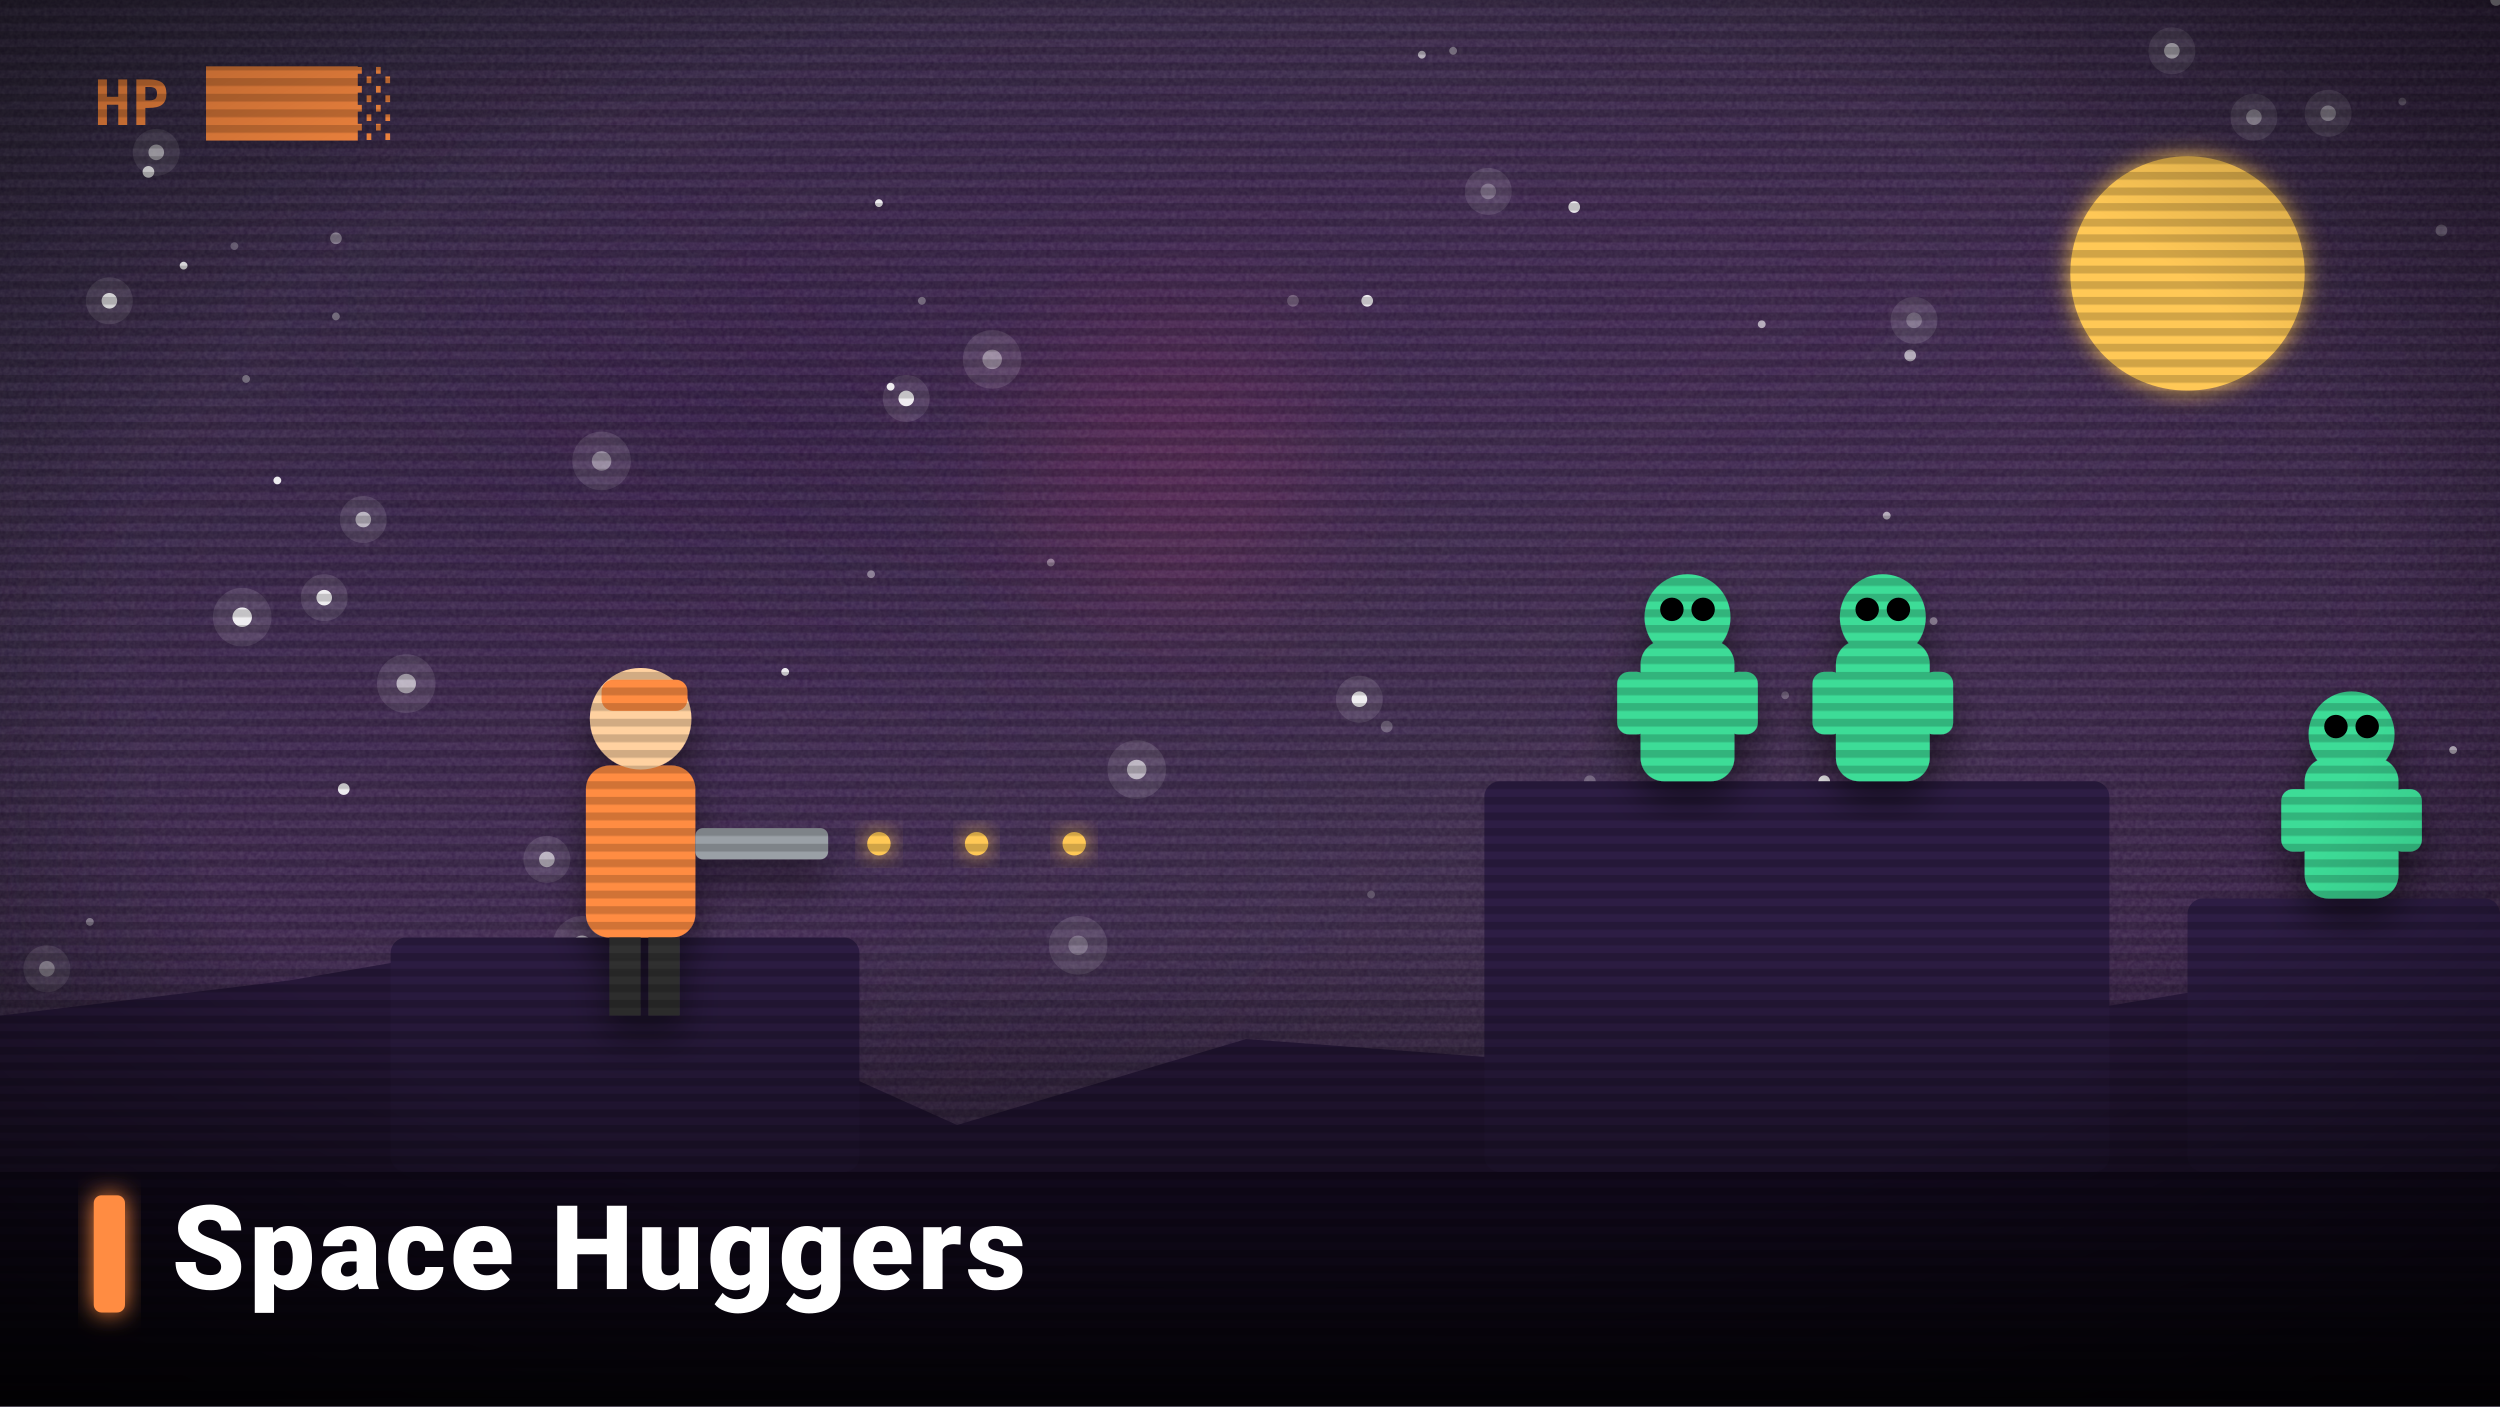
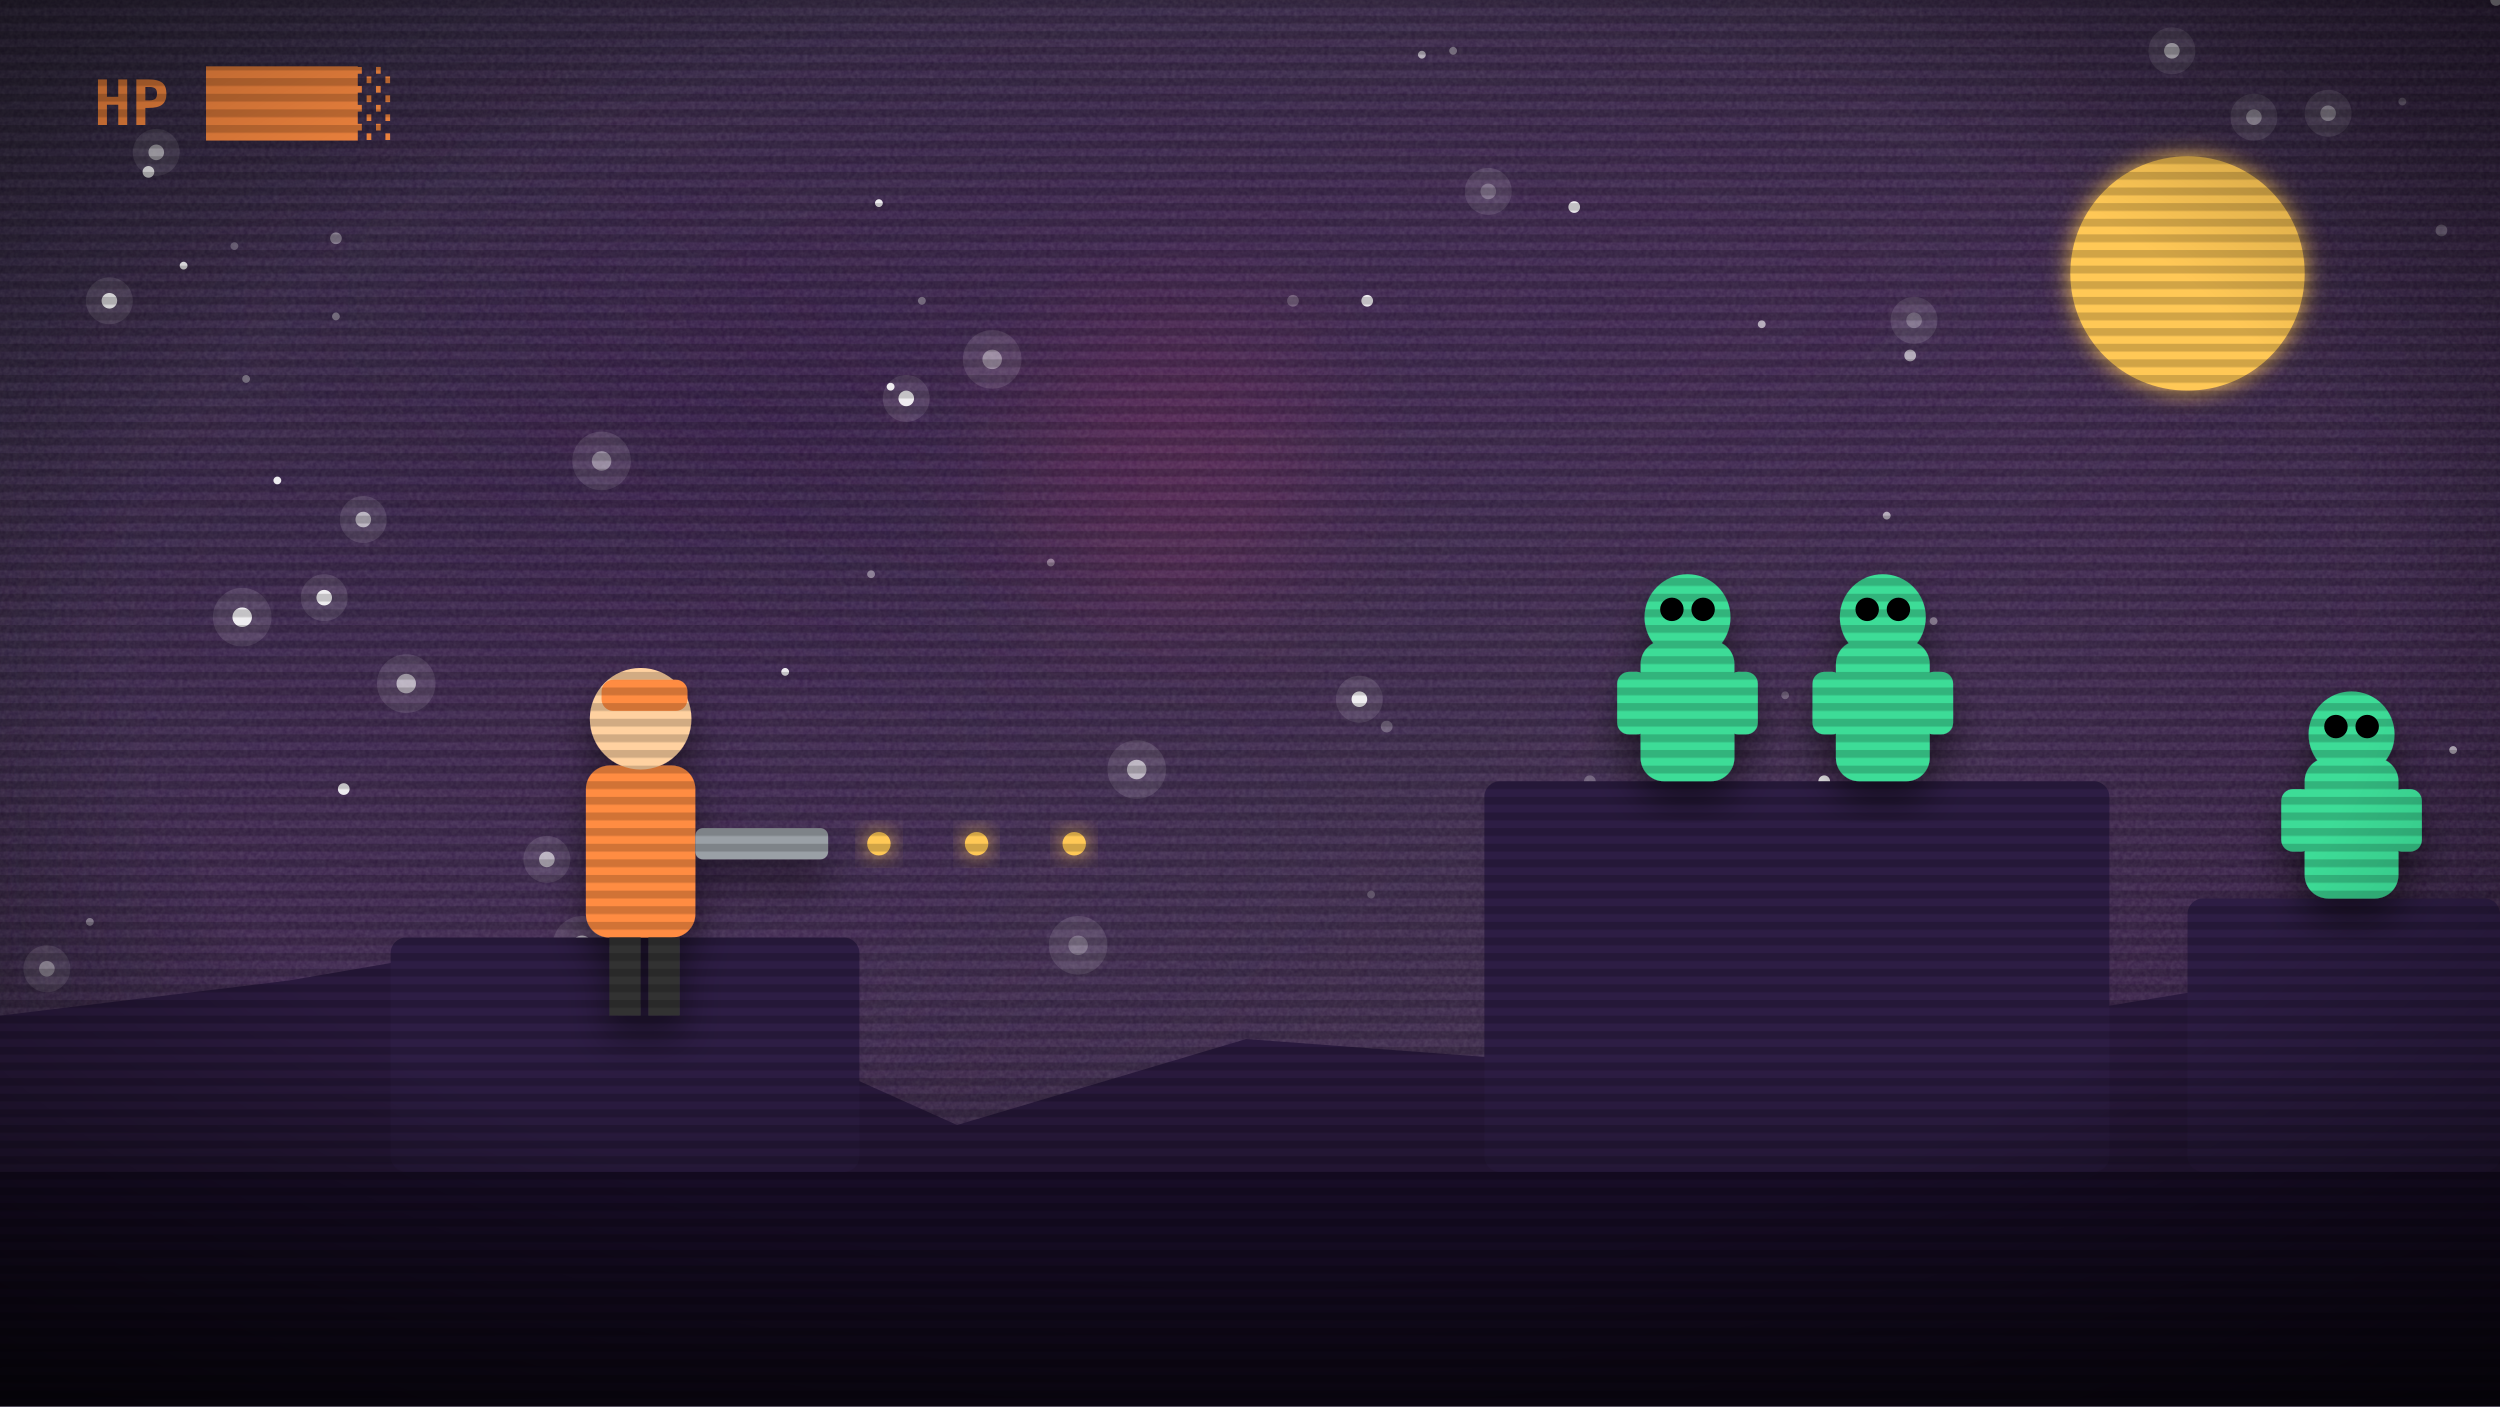
<svg xmlns="http://www.w3.org/2000/svg" viewBox="0 0 640 360" width="640" height="360" role="img" aria-label="Space Huggers">
  <defs>
    <linearGradient id="bg" x1="0" y1="0" x2="1" y2="1">
      <stop offset="0" stop-color="#160a28" />
      <stop offset="1" stop-color="#3a1a4e" />
    </linearGradient>
    <linearGradient id="fade" x1="0" y1="0" x2="0" y2="1">
      <stop offset="0" stop-color="#000" stop-opacity="0" />
      <stop offset="1" stop-color="#000" stop-opacity=".85" />
    </linearGradient>
    <radialGradient id="vig" cx=".5" cy=".45" r=".75">
      <stop offset=".6" stop-color="#000" stop-opacity="0" />
      <stop offset="1" stop-color="#000" stop-opacity=".55" />
    </radialGradient>
    <pattern id="scan" width="4" height="4" patternUnits="userSpaceOnUse">
      <rect width="4" height="2" fill="#000" />
    </pattern>
    <radialGradient id="neb" cx=".3" cy=".3" r=".9">
      <stop offset="0" stop-color="#fff" stop-opacity=".06" />
      <stop offset="1" stop-color="#000" stop-opacity=".35" />
    </radialGradient>
    <linearGradient id="skyg" x1="0" y1="0" x2="0" y2="1">
      <stop offset="0" stop-color="#2f7bd0" />
      <stop offset=".7" stop-color="#9fd8ff" />
      <stop offset="1" stop-color="#d9f0ff" />
    </linearGradient>
    <linearGradient id="stoneg" x1="0" y1="0" x2="0" y2="1">
      <stop offset="0" stop-color="#000" stop-opacity=".2" />
      <stop offset="1" stop-color="#000" stop-opacity=".6" />
    </linearGradient>
    <linearGradient id="arcg" x1="0" y1="0" x2="0" y2="1">
      <stop offset="0" stop-color="#000" stop-opacity="0" />
      <stop offset=".4" stop-color="#000" stop-opacity=".35" />
      <stop offset="1" stop-color="#000" stop-opacity=".7" />
    </linearGradient>
    <filter id="grainf" x="0" y="0" width="100%" height="100%">
      <feTurbulence type="fractalNoise" baseFrequency=".9" numOctaves="2" stitchTiles="stitch" />
      <feColorMatrix values="0 0 0 0 1  0 0 0 0 1  0 0 0 0 1  0 0 0 .5 0" />
    </filter>
    <pattern id="grain" width="160" height="160" patternUnits="userSpaceOnUse">
      <rect width="160" height="160" filter="url(#grainf)" />
    </pattern>
    <filter id="blur30" x="-50%" y="-50%" width="200%" height="200%">
      <feGaussianBlur stdDeviation="30" />
    </filter>
    <filter id="blur2">
      <feGaussianBlur stdDeviation="2" />
    </filter>
    <filter id="glow" x="-50%" y="-50%" width="200%" height="200%">
      <feGaussianBlur stdDeviation="3" result="b" />
      <feMerge>
        <feMergeNode in="b" />
        <feMergeNode in="SourceGraphic" />
      </feMerge>
    </filter>
    <filter id="soft" x="-50%" y="-50%" width="200%" height="200%">
      <feGaussianBlur stdDeviation="18" />
    </filter>
    <filter id="shadow" x="-20%" y="-20%" width="140%" height="140%">
      <feDropShadow dx="0" dy="6" stdDeviation="5" flood-color="#000" flood-opacity=".5" />
    </filter>
  </defs>
  <rect width="640" height="360" fill="url(#bg)" />
  <rect width="640" height="360" fill="url(#neb)" opacity=".9" />
  <ellipse cx="331" cy="77" rx="221" ry="66" fill="#4a1a5e" opacity="0.26" filter="url(#blur30)" />
  <ellipse cx="96" cy="187" rx="134" ry="124" fill="#4a1a5e" opacity="0.14" filter="url(#blur30)" />
  <ellipse cx="88" cy="222" rx="227" ry="68" fill="#4a1a5e" opacity="0.14" filter="url(#blur30)" />
  <ellipse cx="564" cy="217" rx="135" ry="132" fill="#4a1a5e" opacity="0.14" filter="url(#blur30)" />
  <rect x="0" y="0" width="640" height="360" fill="url(#grain)" rx="0" opacity="0.25" />
  <circle cx="331" cy="77" r="1.5" fill="#fff" opacity="0.25" />
  <circle cx="74" cy="274" r="1" fill="#fff" opacity="0.6" />
  <circle cx="596" cy="29" r="2" fill="#fff" opacity="0.4" />
  <circle cx="596" cy="29" r="6" fill="#fff" opacity="0.12" />
  <circle cx="38" cy="44" r="1.5" fill="#fff" opacity="0.9" />
  <circle cx="71" cy="123" r="1" fill="#fff" opacity="0.9" />
  <circle cx="60" cy="63" r="1" fill="#fff" opacity="0.25" />
  <circle cx="590" cy="203" r="1" fill="#fff" opacity="0.4" />
  <circle cx="47" cy="68" r="1" fill="#fff" opacity="0.9" />
  <circle cx="147" cy="276" r="1" fill="#fff" opacity="0.6" />
  <circle cx="573" cy="92" r="1" fill="#fff" opacity="0.4" />
  <circle cx="381" cy="49" r="2" fill="#fff" opacity="0.25" />
  <circle cx="381" cy="49" r="6" fill="#fff" opacity="0.12" />
  <circle cx="577" cy="30" r="2" fill="#fff" opacity="0.4" />
  <circle cx="577" cy="30" r="6" fill="#fff" opacity="0.12" />
  <circle cx="508" cy="272" r="1.5" fill="#fff" opacity="0.6" />
  <circle cx="476" cy="232" r="1" fill="#fff" opacity="0.6" />
  <circle cx="254" cy="92" r="2.5" fill="#fff" opacity="0.4" />
  <circle cx="254" cy="92" r="7.5" fill="#fff" opacity="0.12" />
  <circle cx="83" cy="153" r="2" fill="#fff" opacity="0.9" />
  <circle cx="83" cy="153" r="6" fill="#fff" opacity="0.12" />
  <circle cx="351" cy="229" r="1" fill="#fff" opacity="0.25" />
  <circle cx="120" cy="262" r="1.5" fill="#fff" opacity="0.4" />
  <circle cx="350" cy="77" r="1.5" fill="#fff" opacity="0.9" />
  <circle cx="40" cy="39" r="2" fill="#fff" opacity="0.6" />
  <circle cx="40" cy="39" r="6" fill="#fff" opacity="0.12" />
  <circle cx="348" cy="179" r="2" fill="#fff" opacity="0.9" />
  <circle cx="348" cy="179" r="6" fill="#fff" opacity="0.12" />
  <circle cx="593" cy="233" r="1" fill="#fff" opacity="0.25" />
  <circle cx="276" cy="242" r="2.5" fill="#fff" opacity="0.25" />
  <circle cx="276" cy="242" r="7.5" fill="#fff" opacity="0.12" />
  <circle cx="62" cy="158" r="2.5" fill="#fff" opacity="0.9" />
  <circle cx="62" cy="158" r="7.5" fill="#fff" opacity="0.12" />
  <circle cx="291" cy="197" r="2.5" fill="#fff" opacity="0.6" />
  <circle cx="291" cy="197" r="7.5" fill="#fff" opacity="0.12" />
  <circle cx="23" cy="236" r="1" fill="#fff" opacity="0.4" />
  <circle cx="625" cy="59" r="1.5" fill="#fff" opacity="0.25" />
  <circle cx="223" cy="147" r="1" fill="#fff" opacity="0.4" />
  <circle cx="407" cy="200" r="1.5" fill="#fff" opacity="0.25" />
  <circle cx="170" cy="229" r="1.5" fill="#fff" opacity="0.6" />
  <circle cx="140" cy="220" r="2" fill="#fff" opacity="0.6" />
  <circle cx="140" cy="220" r="6" fill="#fff" opacity="0.12" />
  <circle cx="425" cy="183" r="2.5" fill="#fff" opacity="0.9" />
  <circle cx="425" cy="183" r="7.5" fill="#fff" opacity="0.12" />
  <circle cx="236" cy="77" r="1" fill="#fff" opacity="0.4" />
  <circle cx="154" cy="118" r="2.5" fill="#fff" opacity="0.4" />
  <circle cx="154" cy="118" r="7.5" fill="#fff" opacity="0.12" />
  <circle cx="12" cy="248" r="2" fill="#fff" opacity="0.4" />
  <circle cx="12" cy="248" r="6" fill="#fff" opacity="0.12" />
  <circle cx="269" cy="144" r="1" fill="#fff" opacity="0.4" />
  <circle cx="429" cy="273" r="1" fill="#fff" opacity="0.6" />
  <circle cx="128" cy="263" r="2" fill="#fff" opacity="0.25" />
  <circle cx="128" cy="263" r="6" fill="#fff" opacity="0.12" />
  <circle cx="467" cy="200" r="1.5" fill="#fff" opacity="0.9" />
  <circle cx="403" cy="53" r="1.5" fill="#fff" opacity="0.9" />
  <circle cx="63" cy="97" r="1" fill="#fff" opacity="0.4" />
  <circle cx="451" cy="83" r="1" fill="#fff" opacity="0.6" />
  <circle cx="615" cy="26" r="1" fill="#fff" opacity="0.25" />
  <circle cx="580" cy="77" r="2" fill="#fff" opacity="0.25" />
  <circle cx="580" cy="77" r="6" fill="#fff" opacity="0.12" />
  <circle cx="372" cy="13" r="1" fill="#fff" opacity="0.4" />
  <circle cx="628" cy="192" r="1" fill="#fff" opacity="0.6" />
  <circle cx="355" cy="186" r="1.5" fill="#fff" opacity="0.25" />
  <circle cx="118" cy="249" r="1.5" fill="#fff" opacity="0.9" />
  <circle cx="495" cy="159" r="1" fill="#fff" opacity="0.4" />
  <circle cx="104" cy="175" r="2.5" fill="#fff" opacity="0.6" />
  <circle cx="104" cy="175" r="7.5" fill="#fff" opacity="0.12" />
  <circle cx="490" cy="82" r="2" fill="#fff" opacity="0.25" />
  <circle cx="490" cy="82" r="6" fill="#fff" opacity="0.12" />
  <circle cx="210" cy="270" r="1" fill="#fff" opacity="0.4" />
  <circle cx="556" cy="13" r="2" fill="#fff" opacity="0.6" />
  <circle cx="556" cy="13" r="6" fill="#fff" opacity="0.12" />
  <circle cx="93" cy="133" r="2" fill="#fff" opacity="0.6" />
  <circle cx="93" cy="133" r="6" fill="#fff" opacity="0.12" />
  <circle cx="171" cy="182" r="1" fill="#fff" opacity="0.6" />
  <circle cx="228" cy="99" r="1" fill="#fff" opacity="0.9" />
  <circle cx="232" cy="102" r="2" fill="#fff" opacity="0.9" />
  <circle cx="232" cy="102" r="6" fill="#fff" opacity="0.12" />
  <circle cx="364" cy="14" r="1" fill="#fff" opacity="0.6" />
  <circle cx="483" cy="132" r="1" fill="#fff" opacity="0.6" />
  <circle cx="457" cy="178" r="1" fill="#fff" opacity="0.25" />
  <circle cx="225" cy="52" r="1" fill="#fff" opacity="0.9" />
  <circle cx="201" cy="172" r="1" fill="#fff" opacity="0.9" />
  <circle cx="639" cy="0" r="1.5" fill="#fff" opacity="0.6" />
  <circle cx="86" cy="61" r="1.5" fill="#fff" opacity="0.4" />
  <circle cx="489" cy="91" r="1.5" fill="#fff" opacity="0.6" />
  <circle cx="88" cy="202" r="1.5" fill="#fff" opacity="0.9" />
  <circle cx="86" cy="81" r="1" fill="#fff" opacity="0.4" />
  <circle cx="28" cy="77" r="2" fill="#fff" opacity="0.9" />
  <circle cx="28" cy="77" r="6" fill="#fff" opacity="0.12" />
  <circle cx="149" cy="242" r="2.5" fill="#fff" opacity="0.6" />
  <circle cx="149" cy="242" r="7.5" fill="#fff" opacity="0.12" />
  <circle cx="159" cy="280" r="2" fill="#fff" opacity="0.4" />
  <circle cx="159" cy="280" r="6" fill="#fff" opacity="0.12" />
  <circle cx="560" cy="70" r="30" fill="#ffc857" opacity="1" filter="url(#glow)" />
  <polygon points="0,360 0,260 74,251 138,240 245,288 319,266 426,274 494,265 561,254 640,260 640,360" fill="#2a1a3e" opacity="1" />
  <rect x="0" y="300" width="640" height="60" fill="#1d1030" rx="0" opacity="1" />
  <rect x="100" y="240" width="120" height="60" fill="#2d1d44" rx="4" opacity="1" />
  <rect x="380" y="200" width="160" height="100" fill="#2d1d44" rx="4" opacity="1" />
  <rect x="560" y="230" width="80" height="70" fill="#2d1d44" rx="4" opacity="1" />
  <g filter="url(#shadow)">
    <rect x="150" y="196" width="28" height="44" fill="#ff8c42" rx="6" opacity="1" />
    <circle cx="164" cy="184" r="13" fill="#ffd1a0" opacity="1" />
    <rect x="154" y="174" width="22" height="8" fill="#ff8c42" rx="3" opacity="1" />
    <rect x="178" y="212" width="34" height="8" fill="#9aa0a6" rx="2" opacity="1" />
    <rect x="156" y="240" width="8" height="20" fill="#333" rx="0" opacity="1" />
    <rect x="166" y="240" width="8" height="20" fill="#333" rx="0" opacity="1" />
  </g>
  <circle cx="225" cy="216" r="3" fill="#ffc857" opacity="1" filter="url(#glow)" />
  <circle cx="250" cy="216" r="3" fill="#ffc857" opacity="1" filter="url(#glow)" />
  <circle cx="275" cy="216" r="3" fill="#ffc857" opacity="1" filter="url(#glow)" />
  <g filter="url(#shadow)">
    <rect x="420" y="164" width="24" height="36" fill="#3ddc97" rx="6" opacity="1" />
    <circle cx="432" cy="158" r="11" fill="#3ddc97" opacity="1" />
    <circle cx="428" cy="156" r="3" fill="#000" opacity="1" />
    <circle cx="436" cy="156" r="3" fill="#000" opacity="1" />
    <rect x="414" y="172" width="8" height="16" fill="#3ddc97" rx="3" opacity="1" />
    <rect x="442" y="172" width="8" height="16" fill="#3ddc97" rx="3" opacity="1" />
  </g>
  <g filter="url(#shadow)">
    <rect x="470" y="164" width="24" height="36" fill="#3ddc97" rx="6" opacity="1" />
    <circle cx="482" cy="158" r="11" fill="#3ddc97" opacity="1" />
    <circle cx="478" cy="156" r="3" fill="#000" opacity="1" />
    <circle cx="486" cy="156" r="3" fill="#000" opacity="1" />
    <rect x="464" y="172" width="8" height="16" fill="#3ddc97" rx="3" opacity="1" />
    <rect x="492" y="172" width="8" height="16" fill="#3ddc97" rx="3" opacity="1" />
  </g>
  <g filter="url(#shadow)">
    <rect x="590" y="194" width="24" height="36" fill="#3ddc97" rx="6" opacity="1" />
    <circle cx="602" cy="188" r="11" fill="#3ddc97" opacity="1" />
    <circle cx="598" cy="186" r="3" fill="#000" opacity="1" />
    <circle cx="606" cy="186" r="3" fill="#000" opacity="1" />
    <rect x="584" y="202" width="8" height="16" fill="#3ddc97" rx="3" opacity="1" />
    <rect x="612" y="202" width="8" height="16" fill="#3ddc97" rx="3" opacity="1" />
  </g>
  <circle cx="300" cy="120" r="40" fill="#ff3b81" opacity="0.12" filter="url(#soft)" />
  <text x="24" y="32" font-family="monospace" font-weight="bold" font-size="16" fill="#ff8c42" opacity="1">HP ████░</text>
  <rect width="640" height="360" fill="url(#scan)" opacity=".18" />
  <rect width="640" height="360" fill="url(#vig)" />
-   <rect x="0" y="240" width="640" height="120" fill="url(#fade)" />
-   <rect x="24" y="306" width="8" height="30" fill="#ff8c42" rx="2" filter="url(#glow)" />
-   <text x="44" y="330" font-family="ui-sans-serif,system-ui,Segoe UI,Roboto,Helvetica,Arial" font-size="30" font-weight="800" fill="#fff" letter-spacing="1">Space Huggers</text>
+   <rect x="0" y="270" width="640" height="90" fill="url(#fade)" opacity=".7" />
</svg>
